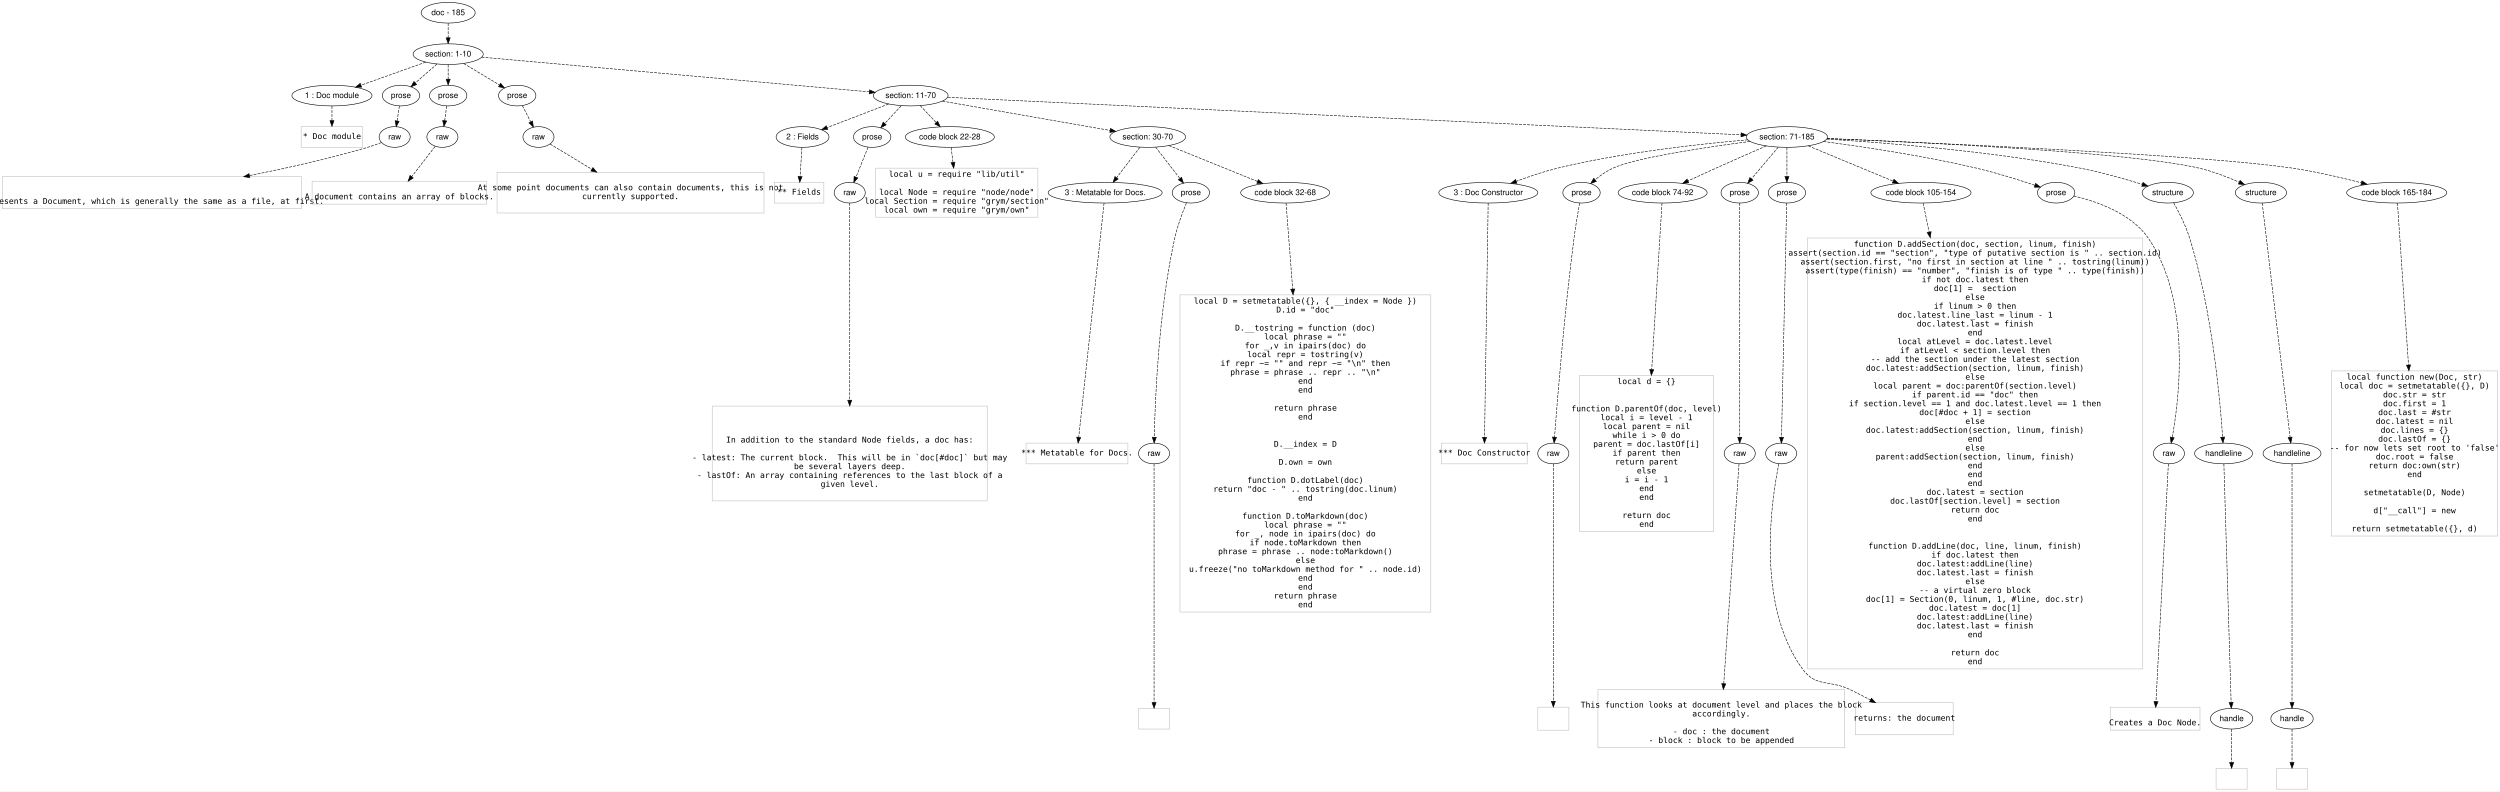
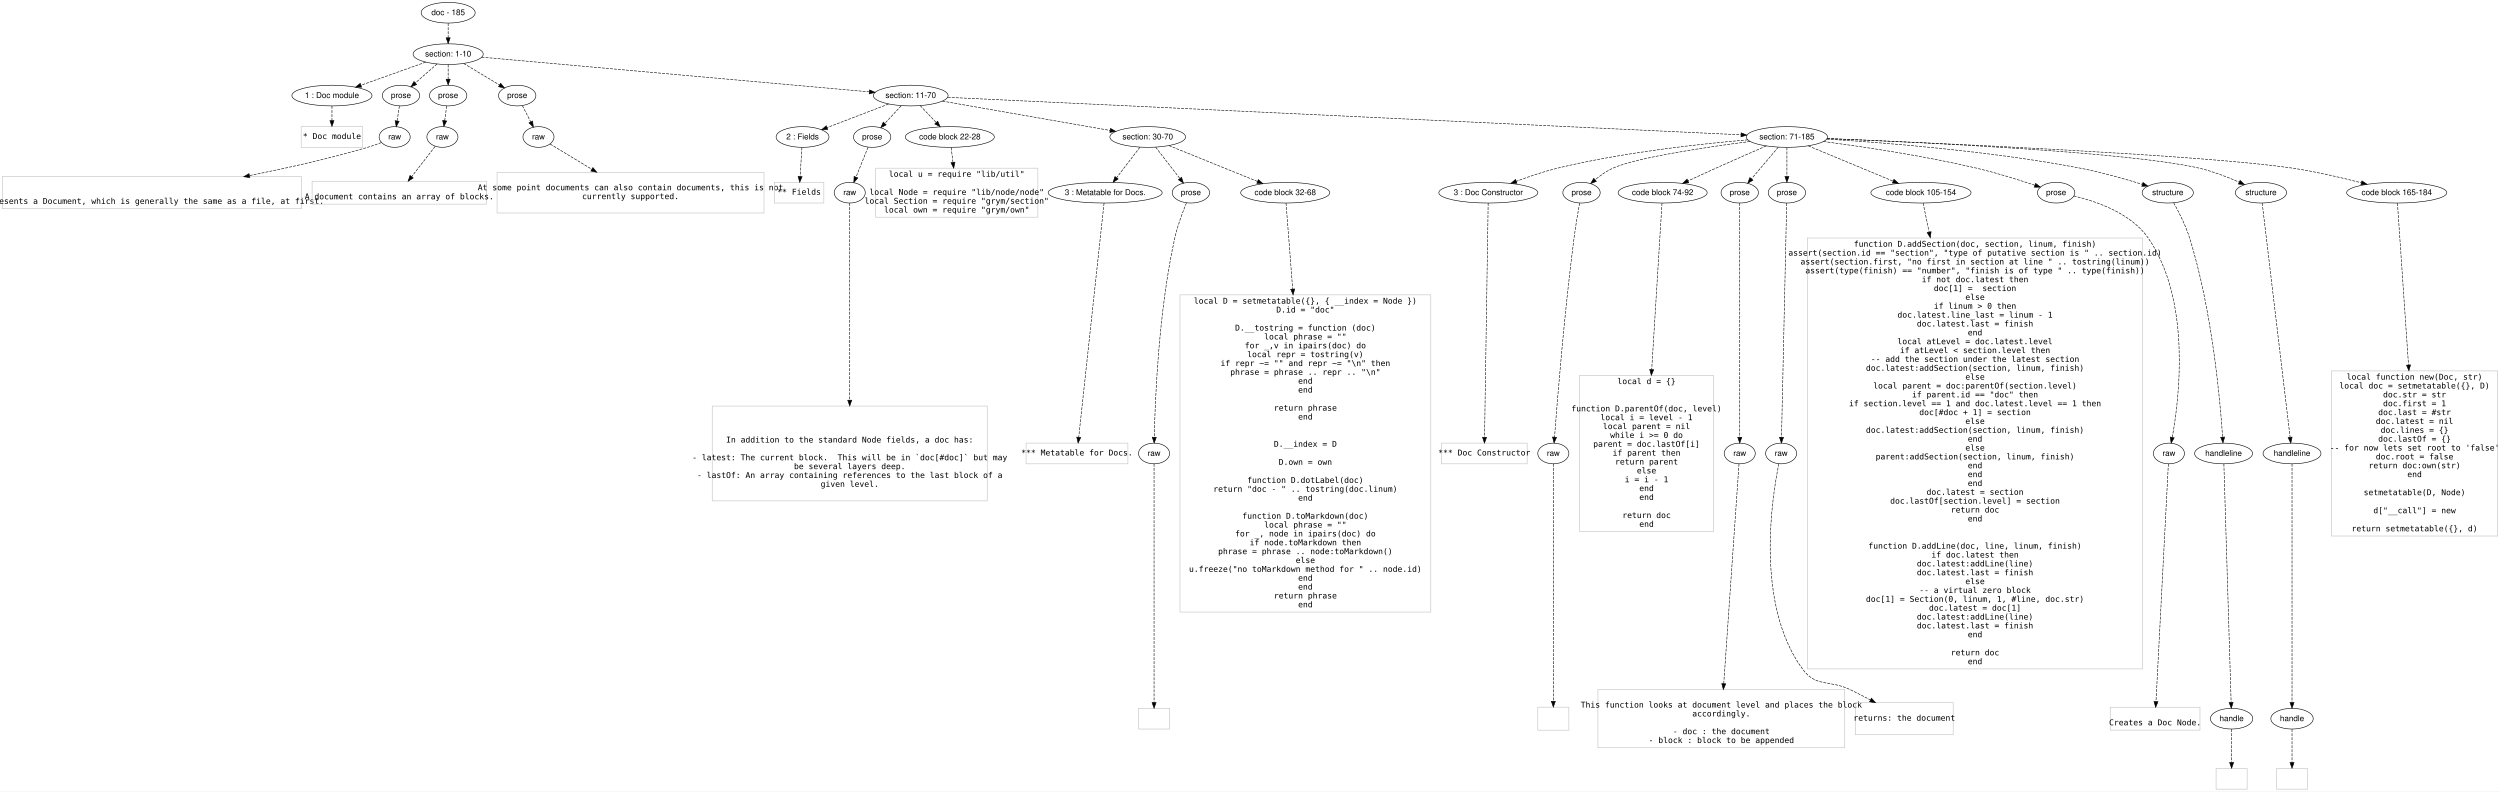
<svg xmlns="http://www.w3.org/2000/svg" width="4346pt" height="1376pt" viewBox="0.00 0.00 4345.50 1375.60">
  <g id="graph0" class="graph" transform="scale(1 1) rotate(0) translate(4 1371.602)">
    <polygon fill="#ffffff" stroke="transparent" points="-4,4 -4,-1371.602 4341.5,-1371.602 4341.5,4 -4,4" />
    <g id="node1" class="node">
      <ellipse fill="none" stroke="#000000" cx="775" cy="-1349.602" rx="46.958" ry="18" />
      <text text-anchor="middle" x="775" y="-1345.402" font-family="Helvetica,sans-Serif" font-size="14.00" fill="#000000">doc - 185</text>
    </g>
    <g id="node2" class="node">
      <ellipse fill="none" stroke="#000000" cx="775" cy="-1277.602" rx="60.983" ry="18" />
      <text text-anchor="middle" x="775" y="-1273.402" font-family="Helvetica,sans-Serif" font-size="14.00" fill="#000000">section: 1-10</text>
    </g>
    <g id="edge1" class="edge">
      <path fill="none" stroke="#000000" stroke-dasharray="5,2" d="M775,-1331.433C775,-1323.733 775,-1314.576 775,-1306.018" />
      <polygon fill="#000000" stroke="#000000" points="778.5,-1306.015 775,-1296.015 771.5,-1306.015 778.5,-1306.015" />
    </g>
    <g id="node3" class="node">
      <ellipse fill="none" stroke="#000000" cx="573" cy="-1205.602" rx="69.669" ry="18" />
      <text text-anchor="middle" x="573" y="-1201.402" font-family="Helvetica,sans-Serif" font-size="14.00" fill="#000000">1 : Doc module</text>
    </g>
    <g id="edge2" class="edge">
      <path fill="none" stroke="#000000" stroke-dasharray="5,2" d="M736.052,-1263.719C703.986,-1252.29 658.293,-1236.003 623.433,-1223.578" />
      <polygon fill="#000000" stroke="#000000" points="624.503,-1220.244 613.908,-1220.183 622.153,-1226.837 624.503,-1220.244" />
    </g>
    <g id="node4" class="node">
      <ellipse fill="none" stroke="#000000" cx="693" cy="-1205.602" rx="32.459" ry="18" />
      <text text-anchor="middle" x="693" y="-1201.402" font-family="Helvetica,sans-Serif" font-size="14.00" fill="#000000">prose</text>
    </g>
    <g id="edge3" class="edge">
      <path fill="none" stroke="#000000" stroke-dasharray="5,2" d="M755.567,-1260.539C744.301,-1250.646 729.996,-1238.086 717.91,-1227.474" />
      <polygon fill="#000000" stroke="#000000" points="720.165,-1224.796 710.341,-1220.828 715.547,-1230.056 720.165,-1224.796" />
    </g>
    <g id="node5" class="node">
      <ellipse fill="none" stroke="#000000" cx="775" cy="-1205.602" rx="32.459" ry="18" />
      <text text-anchor="middle" x="775" y="-1201.402" font-family="Helvetica,sans-Serif" font-size="14.00" fill="#000000">prose</text>
    </g>
    <g id="edge4" class="edge">
      <path fill="none" stroke="#000000" stroke-dasharray="5,2" d="M775,-1259.433C775,-1251.733 775,-1242.576 775,-1234.018" />
      <polygon fill="#000000" stroke="#000000" points="778.5,-1234.015 775,-1224.015 771.5,-1234.015 778.5,-1234.015" />
    </g>
    <g id="node6" class="node">
      <ellipse fill="none" stroke="#000000" cx="895" cy="-1205.602" rx="32.459" ry="18" />
      <text text-anchor="middle" x="895" y="-1201.402" font-family="Helvetica,sans-Serif" font-size="14.00" fill="#000000">prose</text>
    </g>
    <g id="edge5" class="edge">
      <path fill="none" stroke="#000000" stroke-dasharray="5,2" d="M801.93,-1261.444C820.423,-1250.348 845.011,-1235.595 864.27,-1224.04" />
      <polygon fill="#000000" stroke="#000000" points="866.2,-1226.964 872.974,-1218.817 862.598,-1220.961 866.2,-1226.964" />
    </g>
    <g id="node7" class="node">
      <ellipse fill="none" stroke="#000000" cx="1579" cy="-1205.602" rx="65.014" ry="18" />
      <text text-anchor="middle" x="1579" y="-1201.402" font-family="Helvetica,sans-Serif" font-size="14.00" fill="#000000">section: 11-70</text>
    </g>
    <g id="edge6" class="edge">
      <path fill="none" stroke="#000000" stroke-dasharray="5,2" d="M833.145,-1272.395C977.064,-1259.506 1349.615,-1226.144 1507.064,-1212.044" />
      <polygon fill="#000000" stroke="#000000" points="1507.472,-1215.521 1517.119,-1211.143 1506.847,-1208.549 1507.472,-1215.521" />
    </g>
    <g id="node8" class="node">
      <polygon fill="none" stroke="#c0c0c0" points="626.5,-1151.602 519.5,-1151.602 519.5,-1115.602 626.5,-1115.602 626.5,-1151.602" />
      <text text-anchor="middle" x="573" y="-1130.102" font-family="Inconsolata" font-size="14.00" fill="#000000"> * Doc module</text>
    </g>
    <g id="edge7" class="edge">
      <path fill="none" stroke="#000000" stroke-dasharray="5,2" d="M573,-1187.433C573,-1179.733 573,-1170.576 573,-1162.018" />
      <polygon fill="#000000" stroke="#000000" points="576.5,-1162.015 573,-1152.015 569.5,-1162.015 576.5,-1162.015" />
    </g>
    <g id="node9" class="node">
      <ellipse fill="none" stroke="#000000" cx="682" cy="-1133.602" rx="27" ry="18" />
      <text text-anchor="middle" x="682" y="-1129.402" font-family="Helvetica,sans-Serif" font-size="14.00" fill="#000000">raw</text>
    </g>
    <g id="edge8" class="edge">
      <path fill="none" stroke="#000000" stroke-dasharray="5,2" d="M690.224,-1187.433C689.03,-1179.614 687.606,-1170.294 686.281,-1161.624" />
      <polygon fill="#000000" stroke="#000000" points="689.707,-1160.872 684.737,-1151.515 682.787,-1161.929 689.707,-1160.872" />
    </g>
    <g id="node11" class="node">
      <ellipse fill="none" stroke="#000000" cx="765" cy="-1133.602" rx="27" ry="18" />
      <text text-anchor="middle" x="765" y="-1129.402" font-family="Helvetica,sans-Serif" font-size="14.00" fill="#000000">raw</text>
    </g>
    <g id="edge10" class="edge">
      <path fill="none" stroke="#000000" stroke-dasharray="5,2" d="M772.477,-1187.433C771.407,-1179.733 770.135,-1170.576 768.947,-1162.018" />
      <polygon fill="#000000" stroke="#000000" points="772.4,-1161.438 767.557,-1152.015 765.466,-1162.401 772.4,-1161.438" />
    </g>
    <g id="node13" class="node">
      <ellipse fill="none" stroke="#000000" cx="932" cy="-1133.602" rx="27" ry="18" />
      <text text-anchor="middle" x="932" y="-1129.402" font-family="Helvetica,sans-Serif" font-size="14.00" fill="#000000">raw</text>
    </g>
    <g id="edge12" class="edge">
      <path fill="none" stroke="#000000" stroke-dasharray="5,2" d="M903.957,-1188.172C908.32,-1179.682 913.658,-1169.294 918.501,-1159.869" />
      <polygon fill="#000000" stroke="#000000" points="921.668,-1161.364 923.126,-1150.87 915.442,-1158.165 921.668,-1161.364" />
    </g>
    <g id="node15" class="node">
      <ellipse fill="none" stroke="#000000" cx="1391" cy="-1133.602" rx="45.972" ry="18" />
      <text text-anchor="middle" x="1391" y="-1129.402" font-family="Helvetica,sans-Serif" font-size="14.00" fill="#000000">2 : Fields</text>
    </g>
    <g id="edge14" class="edge">
      <path fill="none" stroke="#000000" stroke-dasharray="5,2" d="M1540.502,-1190.858C1509.446,-1178.964 1465.797,-1162.247 1433.678,-1149.946" />
      <polygon fill="#000000" stroke="#000000" points="1434.697,-1146.589 1424.106,-1146.281 1432.193,-1153.126 1434.697,-1146.589" />
    </g>
    <g id="node16" class="node">
      <ellipse fill="none" stroke="#000000" cx="1512" cy="-1133.602" rx="32.459" ry="18" />
      <text text-anchor="middle" x="1512" y="-1129.402" font-family="Helvetica,sans-Serif" font-size="14.00" fill="#000000">prose</text>
    </g>
    <g id="edge15" class="edge">
      <path fill="none" stroke="#000000" stroke-dasharray="5,2" d="M1562.438,-1187.804C1553.877,-1178.603 1543.312,-1167.25 1534.067,-1157.316" />
      <polygon fill="#000000" stroke="#000000" points="1536.374,-1154.657 1527,-1149.721 1531.25,-1159.426 1536.374,-1154.657" />
    </g>
    <g id="node17" class="node">
      <ellipse fill="none" stroke="#000000" cx="1647" cy="-1133.602" rx="77.421" ry="18" />
      <text text-anchor="middle" x="1647" y="-1129.402" font-family="Helvetica,sans-Serif" font-size="14.00" fill="#000000">code block 22-28</text>
    </g>
    <g id="edge16" class="edge">
      <path fill="none" stroke="#000000" stroke-dasharray="5,2" d="M1595.461,-1188.172C1603.773,-1179.371 1614.011,-1168.531 1623.166,-1158.838" />
      <polygon fill="#000000" stroke="#000000" points="1625.897,-1161.044 1630.218,-1151.371 1620.807,-1156.237 1625.897,-1161.044" />
    </g>
    <g id="node18" class="node">
      <ellipse fill="none" stroke="#000000" cx="1991" cy="-1133.602" rx="65.819" ry="18" />
      <text text-anchor="middle" x="1991" y="-1129.402" font-family="Helvetica,sans-Serif" font-size="14.00" fill="#000000">section: 30-70</text>
    </g>
    <g id="edge17" class="edge">
      <path fill="none" stroke="#000000" stroke-dasharray="5,2" d="M1634.137,-1195.966C1709.626,-1182.774 1844.947,-1159.126 1925.505,-1145.047" />
      <polygon fill="#000000" stroke="#000000" points="1926.284,-1148.464 1935.532,-1143.295 1925.079,-1141.569 1926.284,-1148.464" />
    </g>
    <g id="node19" class="node">
      <ellipse fill="none" stroke="#000000" cx="3102" cy="-1133.602" rx="70.655" ry="18" />
      <text text-anchor="middle" x="3102" y="-1129.402" font-family="Helvetica,sans-Serif" font-size="14.00" fill="#000000">section: 71-185</text>
    </g>
    <g id="edge18" class="edge">
      <path fill="none" stroke="#000000" stroke-dasharray="5,2" d="M1643.469,-1202.554C1887.465,-1191.019 2754.059,-1150.051 3022.282,-1137.37" />
      <polygon fill="#000000" stroke="#000000" points="3022.506,-1140.864 3032.329,-1136.895 3022.175,-1133.872 3022.506,-1140.864" />
    </g>
    <g id="node10" class="node">
      <polygon fill="none" stroke="#c0c0c0" points="520,-1064.703 0,-1064.703 0,-1008.9 520,-1008.9 520,-1064.703" />
      <text text-anchor="middle" x="260" y="-1017.302" font-family="Inconsolata" font-size="14.00" fill="#000000"> Represents a Document, which is generally the same as a file, at first.</text>
    </g>
    <g id="edge9" class="edge">
      <path fill="none" stroke="#000000" stroke-dasharray="5,2" d="M658.822,-1123.888C651.308,-1120.966 642.879,-1117.922 635,-1115.602 568.686,-1096.07 494.419,-1079.411 429.582,-1066.511" />
      <polygon fill="#000000" stroke="#000000" points="430.163,-1063.058 419.674,-1064.554 428.807,-1069.925 430.163,-1063.058" />
    </g>
    <g id="node12" class="node">
      <polygon fill="none" stroke="#c0c0c0" points="841.5,-1056.704 538.5,-1056.704 538.5,-1016.899 841.5,-1016.899 841.5,-1056.704" />
      <text text-anchor="middle" x="690" y="-1025.302" font-family="Inconsolata" font-size="14.00" fill="#000000"> A document contains an array of blocks. </text>
    </g>
    <g id="edge11" class="edge">
      <path fill="none" stroke="#000000" stroke-dasharray="5,2" d="M752.277,-1117.181C741.144,-1102.811 724.735,-1081.633 711.556,-1064.623" />
      <polygon fill="#000000" stroke="#000000" points="714.274,-1062.417 705.382,-1056.655 708.74,-1066.704 714.274,-1062.417" />
    </g>
    <g id="node14" class="node">
      <polygon fill="none" stroke="#c0c0c0" points="1324,-1072.102 860,-1072.102 860,-1001.501 1324,-1001.501 1324,-1072.102" />
      <text text-anchor="middle" x="1092" y="-1041.002" font-family="Inconsolata" font-size="14.00" fill="#000000"> At some point documents can also contain documents, this is not</text>
      <text text-anchor="middle" x="1092" y="-1025.602" font-family="Inconsolata" font-size="14.00" fill="#000000"> currently supported.</text>
    </g>
    <g id="edge13" class="edge">
      <path fill="none" stroke="#000000" stroke-dasharray="5,2" d="M952.264,-1121.342C970.547,-1110.281 998.501,-1093.369 1024.615,-1077.57" />
      <polygon fill="#000000" stroke="#000000" points="1026.639,-1080.436 1033.384,-1072.265 1023.016,-1074.446 1026.639,-1080.436" />
    </g>
    <g id="node20" class="node">
      <polygon fill="none" stroke="#c0c0c0" points="1428,-1054.802 1342,-1054.802 1342,-1018.802 1428,-1018.802 1428,-1054.802" />
      <text text-anchor="middle" x="1385" y="-1033.302" font-family="Inconsolata" font-size="14.00" fill="#000000"> ** Fields</text>
    </g>
    <g id="edge19" class="edge">
      <path fill="none" stroke="#000000" stroke-dasharray="5,2" d="M1389.871,-1115.394C1388.992,-1101.198 1387.754,-1081.231 1386.746,-1064.976" />
      <polygon fill="#000000" stroke="#000000" points="1390.236,-1064.692 1386.123,-1054.927 1383.249,-1065.125 1390.236,-1064.692" />
    </g>
    <g id="node21" class="node">
      <ellipse fill="none" stroke="#000000" cx="1473" cy="-1036.802" rx="27" ry="18" />
      <text text-anchor="middle" x="1473" y="-1032.602" font-family="Helvetica,sans-Serif" font-size="14.00" fill="#000000">raw</text>
    </g>
    <g id="edge20" class="edge">
      <path fill="none" stroke="#000000" stroke-dasharray="5,2" d="M1504.847,-1115.847C1499.019,-1101.383 1490.693,-1080.716 1484.015,-1064.142" />
      <polygon fill="#000000" stroke="#000000" points="1487.091,-1062.411 1480.108,-1054.444 1480.599,-1065.027 1487.091,-1062.411" />
    </g>
    <g id="node23" class="node">
      <polygon fill="none" stroke="#c0c0c0" points="1800,-1079.403 1518,-1079.403 1518,-994.201 1800,-994.201 1800,-1079.403" />
      <text text-anchor="middle" x="1659" y="-1064.402" font-family="Inconsolata" font-size="14.00" fill="#000000">local u = require "lib/util"</text>
-       <text text-anchor="middle" x="1659" y="-1033.002" font-family="Inconsolata" font-size="14.00" fill="#000000">local Node = require "node/node"</text>
+       <text text-anchor="middle" x="1659" y="-1033.002" font-family="Inconsolata" font-size="14.00" fill="#000000">local Node = require "lib/node/node"</text>
      <text text-anchor="middle" x="1659" y="-1017.602" font-family="Inconsolata" font-size="14.00" fill="#000000">local Section = require "grym/section"</text>
      <text text-anchor="middle" x="1659" y="-1002.202" font-family="Inconsolata" font-size="14.00" fill="#000000">local own = require "grym/own"</text>
    </g>
    <g id="edge22" class="edge">
      <path fill="none" stroke="#000000" stroke-dasharray="5,2" d="M1649.257,-1115.394C1650.185,-1107.914 1651.311,-1098.831 1652.463,-1089.533" />
      <polygon fill="#000000" stroke="#000000" points="1655.959,-1089.779 1653.716,-1079.425 1649.012,-1088.918 1655.959,-1089.779" />
    </g>
    <g id="node24" class="node">
      <ellipse fill="none" stroke="#000000" cx="1917" cy="-1036.802" rx="99.145" ry="18" />
      <text text-anchor="middle" x="1917" y="-1032.602" font-family="Helvetica,sans-Serif" font-size="14.00" fill="#000000">3 : Metatable for Docs.</text>
    </g>
    <g id="edge23" class="edge">
      <path fill="none" stroke="#000000" stroke-dasharray="5,2" d="M1977.427,-1115.847C1966.128,-1101.067 1949.878,-1079.809 1937.074,-1063.061" />
      <polygon fill="#000000" stroke="#000000" points="1939.591,-1060.59 1930.737,-1054.772 1934.03,-1064.842 1939.591,-1060.59" />
    </g>
    <g id="node25" class="node">
      <ellipse fill="none" stroke="#000000" cx="2066" cy="-1036.802" rx="32.459" ry="18" />
      <text text-anchor="middle" x="2066" y="-1032.602" font-family="Helvetica,sans-Serif" font-size="14.00" fill="#000000">prose</text>
    </g>
    <g id="edge24" class="edge">
      <path fill="none" stroke="#000000" stroke-dasharray="5,2" d="M2004.756,-1115.847C2016.496,-1100.695 2033.51,-1078.736 2046.627,-1061.805" />
      <polygon fill="#000000" stroke="#000000" points="2049.725,-1063.522 2053.083,-1053.473 2044.192,-1059.234 2049.725,-1063.522" />
    </g>
    <g id="node26" class="node">
      <ellipse fill="none" stroke="#000000" cx="2230" cy="-1036.802" rx="77.421" ry="18" />
      <text text-anchor="middle" x="2230" y="-1032.602" font-family="Helvetica,sans-Serif" font-size="14.00" fill="#000000">code block 32-68</text>
    </g>
    <g id="edge25" class="edge">
      <path fill="none" stroke="#000000" stroke-dasharray="5,2" d="M2027.82,-1118.689C2069.139,-1101.954 2136.324,-1074.742 2181.797,-1056.325" />
      <polygon fill="#000000" stroke="#000000" points="2183.199,-1059.533 2191.154,-1052.535 2180.571,-1053.045 2183.199,-1059.533" />
    </g>
    <g id="node31" class="node">
      <ellipse fill="none" stroke="#000000" cx="2583" cy="-1036.802" rx="86.074" ry="18" />
      <text text-anchor="middle" x="2583" y="-1032.602" font-family="Helvetica,sans-Serif" font-size="14.00" fill="#000000">3 : Doc Constructor</text>
    </g>
    <g id="edge30" class="edge">
      <path fill="none" stroke="#000000" stroke-dasharray="5,2" d="M3033.964,-1128.643C2954.088,-1121.843 2818.03,-1107.195 2704,-1079.602 2679.663,-1073.713 2653.378,-1064.747 2631.544,-1056.54" />
      <polygon fill="#000000" stroke="#000000" points="2632.754,-1053.256 2622.164,-1052.959 2630.258,-1059.796 2632.754,-1053.256" />
    </g>
    <g id="node32" class="node">
      <ellipse fill="none" stroke="#000000" cx="2745" cy="-1036.802" rx="32.459" ry="18" />
      <text text-anchor="middle" x="2745" y="-1032.602" font-family="Helvetica,sans-Serif" font-size="14.00" fill="#000000">prose</text>
    </g>
    <g id="edge31" class="edge">
      <path fill="none" stroke="#000000" stroke-dasharray="5,2" d="M3037.985,-1125.825C2962.37,-1116.002 2841.598,-1098.134 2800,-1079.602 2788.831,-1074.626 2777.908,-1066.908 2768.779,-1059.389" />
      <polygon fill="#000000" stroke="#000000" points="2770.8,-1056.51 2760.943,-1052.624 2766.225,-1061.808 2770.8,-1056.51" />
    </g>
    <g id="node33" class="node">
      <ellipse fill="none" stroke="#000000" cx="2886" cy="-1036.802" rx="77.421" ry="18" />
      <text text-anchor="middle" x="2886" y="-1032.602" font-family="Helvetica,sans-Serif" font-size="14.00" fill="#000000">code block 74-92</text>
    </g>
    <g id="edge32" class="edge">
      <path fill="none" stroke="#000000" stroke-dasharray="5,2" d="M3066.134,-1118.054C3041.56,-1107.353 3008.247,-1092.751 2979,-1079.602 2963.025,-1072.42 2945.568,-1064.425 2930.137,-1057.307" />
      <polygon fill="#000000" stroke="#000000" points="2931.368,-1054.02 2920.822,-1053.004 2928.432,-1060.375 2931.368,-1054.02" />
    </g>
    <g id="node34" class="node">
      <ellipse fill="none" stroke="#000000" cx="3020" cy="-1036.802" rx="32.459" ry="18" />
      <text text-anchor="middle" x="3020" y="-1032.602" font-family="Helvetica,sans-Serif" font-size="14.00" fill="#000000">prose</text>
    </g>
    <g id="edge33" class="edge">
      <path fill="none" stroke="#000000" stroke-dasharray="5,2" d="M3086.96,-1115.847C3073.927,-1100.462 3054.95,-1078.059 3040.523,-1061.029" />
      <polygon fill="#000000" stroke="#000000" points="3042.986,-1058.522 3033.852,-1053.154 3037.645,-1063.047 3042.986,-1058.522" />
    </g>
    <g id="node35" class="node">
      <ellipse fill="none" stroke="#000000" cx="3102" cy="-1036.802" rx="32.459" ry="18" />
      <text text-anchor="middle" x="3102" y="-1032.602" font-family="Helvetica,sans-Serif" font-size="14.00" fill="#000000">prose</text>
    </g>
    <g id="edge34" class="edge">
      <path fill="none" stroke="#000000" stroke-dasharray="5,2" d="M3102,-1115.394C3102,-1101.198 3102,-1081.231 3102,-1064.976" />
      <polygon fill="#000000" stroke="#000000" points="3105.5,-1064.927 3102,-1054.927 3098.5,-1064.927 3105.5,-1064.927" />
    </g>
    <g id="node36" class="node">
      <ellipse fill="none" stroke="#000000" cx="3335" cy="-1036.802" rx="87.095" ry="18" />
      <text text-anchor="middle" x="3335" y="-1032.602" font-family="Helvetica,sans-Serif" font-size="14.00" fill="#000000">code block 105-154</text>
    </g>
    <g id="edge35" class="edge">
      <path fill="none" stroke="#000000" stroke-dasharray="5,2" d="M3139.177,-1118.156C3179.156,-1101.547 3242.87,-1075.077 3286.702,-1056.867" />
      <polygon fill="#000000" stroke="#000000" points="3288.12,-1060.068 3296.012,-1052.999 3285.435,-1053.604 3288.12,-1060.068" />
    </g>
    <g id="node37" class="node">
      <ellipse fill="none" stroke="#000000" cx="3570" cy="-1036.802" rx="32.459" ry="18" />
      <text text-anchor="middle" x="3570" y="-1032.602" font-family="Helvetica,sans-Serif" font-size="14.00" fill="#000000">prose</text>
    </g>
    <g id="edge36" class="edge">
      <path fill="none" stroke="#000000" stroke-dasharray="5,2" d="M3165.575,-1125.779C3232.214,-1116.972 3339.715,-1101.042 3431,-1079.602 3466.028,-1071.374 3505.129,-1059.045 3532.915,-1049.729" />
      <polygon fill="#000000" stroke="#000000" points="3534.262,-1052.968 3542.612,-1046.447 3532.017,-1046.338 3534.262,-1052.968" />
    </g>
    <g id="node38" class="node">
      <ellipse fill="none" stroke="#000000" cx="3764" cy="-1036.802" rx="44.518" ry="18" />
      <text text-anchor="middle" x="3764" y="-1032.602" font-family="Helvetica,sans-Serif" font-size="14.00" fill="#000000">structure</text>
    </g>
    <g id="edge37" class="edge">
      <path fill="none" stroke="#000000" stroke-dasharray="5,2" d="M3171.282,-1129.929C3269.729,-1123.88 3455.428,-1109.397 3611,-1079.602 3648.116,-1072.493 3689.329,-1060.734 3719.621,-1051.338" />
      <polygon fill="#000000" stroke="#000000" points="3720.961,-1054.586 3729.454,-1048.253 3718.865,-1047.907 3720.961,-1054.586" />
    </g>
    <g id="node39" class="node">
      <ellipse fill="none" stroke="#000000" cx="3926" cy="-1036.802" rx="44.518" ry="18" />
      <text text-anchor="middle" x="3926" y="-1032.602" font-family="Helvetica,sans-Serif" font-size="14.00" fill="#000000">structure</text>
    </g>
    <g id="edge38" class="edge">
      <path fill="none" stroke="#000000" stroke-dasharray="5,2" d="M3172.065,-1131.007C3327.38,-1124.819 3696.444,-1107.588 3818,-1079.602 3842.094,-1074.054 3867.877,-1064.006 3888.207,-1055.039" />
      <polygon fill="#000000" stroke="#000000" points="3889.75,-1058.183 3897.428,-1050.882 3886.873,-1051.801 3889.75,-1058.183" />
    </g>
    <g id="node40" class="node">
      <ellipse fill="none" stroke="#000000" cx="4162" cy="-1036.802" rx="87.095" ry="18" />
      <text text-anchor="middle" x="4162" y="-1032.602" font-family="Helvetica,sans-Serif" font-size="14.00" fill="#000000">code block 165-184</text>
    </g>
    <g id="edge39" class="edge">
      <path fill="none" stroke="#000000" stroke-dasharray="5,2" d="M3171.913,-1130.836C3351.261,-1123.494 3824.472,-1102.503 3980,-1079.602 4020.48,-1073.641 4065.224,-1063.173 4100.217,-1054.082" />
      <polygon fill="#000000" stroke="#000000" points="4101.5,-1057.363 4110.281,-1051.435 4099.72,-1050.593 4101.5,-1057.363" />
    </g>
    <g id="node22" class="node">
      <polygon fill="none" stroke="#c0c0c0" points="1712,-665.902 1234,-665.902 1234,-501.1 1712,-501.1 1712,-665.902" />
      <text text-anchor="middle" x="1473" y="-602.501" font-family="Inconsolata" font-size="14.00" fill="#000000"> In addition to the standard Node fields, a doc has:</text>
      <text text-anchor="middle" x="1473" y="-587.101" font-family="Inconsolata" font-size="14.00" fill="#000000"> </text>
      <text text-anchor="middle" x="1473" y="-571.701" font-family="Inconsolata" font-size="14.00" fill="#000000"> - latest: The current block.  This will be in `doc[#doc]` but may</text>
      <text text-anchor="middle" x="1473" y="-556.301" font-family="Inconsolata" font-size="14.00" fill="#000000">           be several layers deep.</text>
      <text text-anchor="middle" x="1473" y="-540.901" font-family="Inconsolata" font-size="14.00" fill="#000000"> - lastOf: An array containing references to the last block of a</text>
      <text text-anchor="middle" x="1473" y="-525.501" font-family="Inconsolata" font-size="14.00" fill="#000000">           given level.</text>
    </g>
    <g id="edge21" class="edge">
      <path fill="none" stroke="#000000" stroke-dasharray="5,2" d="M1473,-1018.752C1473,-962.305 1473,-786.335 1473,-676.193" />
      <polygon fill="#000000" stroke="#000000" points="1476.5,-676.076 1473,-666.076 1469.5,-676.076 1476.5,-676.076" />
    </g>
    <g id="node27" class="node">
      <polygon fill="none" stroke="#c0c0c0" points="1956.5,-601.501 1779.5,-601.501 1779.5,-565.501 1956.5,-565.501 1956.5,-601.501" />
      <text text-anchor="middle" x="1868" y="-580.001" font-family="Inconsolata" font-size="14.00" fill="#000000">*** Metatable for Docs.</text>
    </g>
    <g id="edge26" class="edge">
      <path fill="none" stroke="#000000" stroke-dasharray="5,2" d="M1915.049,-1018.752C1907.504,-948.955 1880.206,-696.414 1871.031,-611.544" />
      <polygon fill="#000000" stroke="#000000" points="1874.511,-611.168 1869.957,-601.602 1867.552,-611.92 1874.511,-611.168" />
    </g>
    <g id="node28" class="node">
      <ellipse fill="none" stroke="#000000" cx="2002" cy="-583.501" rx="27" ry="18" />
      <text text-anchor="middle" x="2002" y="-579.301" font-family="Helvetica,sans-Serif" font-size="14.00" fill="#000000">raw</text>
    </g>
    <g id="edge27" class="edge">
      <path fill="none" stroke="#000000" stroke-dasharray="5,2" d="M2058.261,-1019.019C2051.76,-1003.285 2042.786,-979.544 2038,-958.002 2009.802,-831.083 2003.69,-675.124 2002.366,-612.014" />
      <polygon fill="#000000" stroke="#000000" points="2005.859,-611.61 2002.175,-601.677 1998.86,-611.739 2005.859,-611.61" />
    </g>
    <g id="node30" class="node">
      <polygon fill="none" stroke="#c0c0c0" points="2483,-859.202 2047,-859.202 2047,-307.8 2483,-307.8 2483,-859.202" />
      <text text-anchor="middle" x="2265" y="-843.901" font-family="Inconsolata" font-size="14.00" fill="#000000">local D = setmetatable({}, { __index = Node })</text>
      <text text-anchor="middle" x="2265" y="-828.501" font-family="Inconsolata" font-size="14.00" fill="#000000">D.id = "doc"</text>
      <text text-anchor="middle" x="2265" y="-797.101" font-family="Inconsolata" font-size="14.00" fill="#000000">D.__tostring = function (doc)</text>
      <text text-anchor="middle" x="2265" y="-781.701" font-family="Inconsolata" font-size="14.00" fill="#000000">    local phrase = ""</text>
      <text text-anchor="middle" x="2265" y="-766.301" font-family="Inconsolata" font-size="14.00" fill="#000000">    for _,v in ipairs(doc) do</text>
      <text text-anchor="middle" x="2265" y="-750.901" font-family="Inconsolata" font-size="14.00" fill="#000000">        local repr = tostring(v)</text>
      <text text-anchor="middle" x="2265" y="-735.501" font-family="Inconsolata" font-size="14.00" fill="#000000">        if repr ~= "" and repr ~= "\n" then</text>
      <text text-anchor="middle" x="2265" y="-720.101" font-family="Inconsolata" font-size="14.00" fill="#000000">            phrase = phrase .. repr .. "\n"</text>
      <text text-anchor="middle" x="2265" y="-704.701" font-family="Inconsolata" font-size="14.00" fill="#000000">        end</text>
      <text text-anchor="middle" x="2265" y="-689.301" font-family="Inconsolata" font-size="14.00" fill="#000000">    end</text>
      <text text-anchor="middle" x="2265" y="-657.901" font-family="Inconsolata" font-size="14.00" fill="#000000">    return phrase </text>
      <text text-anchor="middle" x="2265" y="-642.501" font-family="Inconsolata" font-size="14.00" fill="#000000">end</text>
      <text text-anchor="middle" x="2265" y="-595.101" font-family="Inconsolata" font-size="14.00" fill="#000000">D.__index = D</text>
      <text text-anchor="middle" x="2265" y="-563.701" font-family="Inconsolata" font-size="14.00" fill="#000000">D.own = own</text>
      <text text-anchor="middle" x="2265" y="-532.301" font-family="Inconsolata" font-size="14.00" fill="#000000">function D.dotLabel(doc)</text>
      <text text-anchor="middle" x="2265" y="-516.901" font-family="Inconsolata" font-size="14.00" fill="#000000">    return "doc - " .. tostring(doc.linum)</text>
      <text text-anchor="middle" x="2265" y="-501.501" font-family="Inconsolata" font-size="14.00" fill="#000000">end </text>
      <text text-anchor="middle" x="2265" y="-470.101" font-family="Inconsolata" font-size="14.00" fill="#000000">function D.toMarkdown(doc)</text>
      <text text-anchor="middle" x="2265" y="-454.701" font-family="Inconsolata" font-size="14.00" fill="#000000">    local phrase = ""</text>
      <text text-anchor="middle" x="2265" y="-439.301" font-family="Inconsolata" font-size="14.00" fill="#000000">    for _, node in ipairs(doc) do</text>
      <text text-anchor="middle" x="2265" y="-423.901" font-family="Inconsolata" font-size="14.00" fill="#000000">        if node.toMarkdown then</text>
      <text text-anchor="middle" x="2265" y="-408.501" font-family="Inconsolata" font-size="14.00" fill="#000000">            phrase = phrase .. node:toMarkdown()</text>
      <text text-anchor="middle" x="2265" y="-393.101" font-family="Inconsolata" font-size="14.00" fill="#000000">        else </text>
      <text text-anchor="middle" x="2265" y="-377.701" font-family="Inconsolata" font-size="14.00" fill="#000000">            u.freeze("no toMarkdown method for " .. node.id)</text>
      <text text-anchor="middle" x="2265" y="-362.3" font-family="Inconsolata" font-size="14.00" fill="#000000">        end</text>
      <text text-anchor="middle" x="2265" y="-346.901" font-family="Inconsolata" font-size="14.00" fill="#000000">    end</text>
      <text text-anchor="middle" x="2265" y="-331.5" font-family="Inconsolata" font-size="14.00" fill="#000000">    return phrase</text>
      <text text-anchor="middle" x="2265" y="-316.101" font-family="Inconsolata" font-size="14.00" fill="#000000">end</text>
    </g>
    <g id="edge29" class="edge">
      <path fill="none" stroke="#000000" stroke-dasharray="5,2" d="M2231.394,-1018.752C2233.551,-990.813 2237.969,-933.592 2242.913,-869.564" />
      <polygon fill="#000000" stroke="#000000" points="2246.43,-869.473 2243.71,-859.233 2239.451,-868.934 2246.43,-869.473" />
    </g>
    <g id="node29" class="node">
      <polygon fill="none" stroke="#c0c0c0" points="2029,-140.5 1975,-140.5 1975,-104.5 2029,-104.5 2029,-140.5" />
    </g>
    <g id="edge28" class="edge">
      <path fill="none" stroke="#000000" stroke-dasharray="5,2" d="M2002,-565.429C2002,-494.788 2002,-236.984 2002,-150.787" />
      <polygon fill="#000000" stroke="#000000" points="2005.5,-150.697 2002,-140.697 1998.5,-150.697 2005.5,-150.697" />
    </g>
    <g id="node41" class="node">
      <polygon fill="none" stroke="#c0c0c0" points="2650.5,-601.501 2501.5,-601.501 2501.5,-565.501 2650.5,-565.501 2650.5,-601.501" />
      <text text-anchor="middle" x="2576" y="-580.001" font-family="Inconsolata" font-size="14.00" fill="#000000">*** Doc Constructor</text>
    </g>
    <g id="edge40" class="edge">
      <path fill="none" stroke="#000000" stroke-dasharray="5,2" d="M2582.721,-1018.752C2581.644,-949.026 2577.752,-696.928 2576.437,-611.804" />
      <polygon fill="#000000" stroke="#000000" points="2579.934,-611.547 2576.28,-601.602 2572.934,-611.655 2579.934,-611.547" />
    </g>
    <g id="node42" class="node">
      <ellipse fill="none" stroke="#000000" cx="2696" cy="-583.501" rx="27" ry="18" />
      <text text-anchor="middle" x="2696" y="-579.301" font-family="Helvetica,sans-Serif" font-size="14.00" fill="#000000">raw</text>
    </g>
    <g id="edge41" class="edge">
      <path fill="none" stroke="#000000" stroke-dasharray="5,2" d="M2741.656,-1018.7C2738.797,-1002.762 2734.725,-978.9 2732,-958.002 2715.229,-829.385 2702.815,-674.966 2698.09,-612.162" />
      <polygon fill="#000000" stroke="#000000" points="2701.556,-611.578 2697.323,-601.866 2694.575,-612.098 2701.556,-611.578" />
    </g>
    <g id="node44" class="node">
      <polygon fill="none" stroke="#c0c0c0" points="2974.5,-719.102 2741.5,-719.102 2741.5,-447.9 2974.5,-447.9 2974.5,-719.102" />
      <text text-anchor="middle" x="2858" y="-704.101" font-family="Inconsolata" font-size="14.00" fill="#000000">local d = {}</text>
      <text text-anchor="middle" x="2858" y="-656.701" font-family="Inconsolata" font-size="14.00" fill="#000000">function D.parentOf(doc, level)</text>
      <text text-anchor="middle" x="2858" y="-641.301" font-family="Inconsolata" font-size="14.00" fill="#000000">    local i = level - 1</text>
      <text text-anchor="middle" x="2858" y="-625.901" font-family="Inconsolata" font-size="14.00" fill="#000000">    local parent = nil</text>
-       <text text-anchor="middle" x="2858" y="-610.501" font-family="Inconsolata" font-size="14.00" fill="#000000">    while i &gt; 0 do</text>
+       <text text-anchor="middle" x="2858" y="-610.501" font-family="Inconsolata" font-size="14.00" fill="#000000">    while i &gt;= 0 do</text>
      <text text-anchor="middle" x="2858" y="-595.101" font-family="Inconsolata" font-size="14.00" fill="#000000">        parent = doc.lastOf[i]</text>
      <text text-anchor="middle" x="2858" y="-579.701" font-family="Inconsolata" font-size="14.00" fill="#000000">        if parent then</text>
      <text text-anchor="middle" x="2858" y="-564.301" font-family="Inconsolata" font-size="14.00" fill="#000000">            return parent</text>
      <text text-anchor="middle" x="2858" y="-548.901" font-family="Inconsolata" font-size="14.00" fill="#000000">        else</text>
      <text text-anchor="middle" x="2858" y="-533.501" font-family="Inconsolata" font-size="14.00" fill="#000000">            i = i - 1</text>
      <text text-anchor="middle" x="2858" y="-518.101" font-family="Inconsolata" font-size="14.00" fill="#000000">        end</text>
      <text text-anchor="middle" x="2858" y="-502.701" font-family="Inconsolata" font-size="14.00" fill="#000000">    end</text>
      <text text-anchor="middle" x="2858" y="-471.301" font-family="Inconsolata" font-size="14.00" fill="#000000">    return doc</text>
      <text text-anchor="middle" x="2858" y="-455.901" font-family="Inconsolata" font-size="14.00" fill="#000000">end</text>
    </g>
    <g id="edge43" class="edge">
      <path fill="none" stroke="#000000" stroke-dasharray="5,2" d="M2884.885,-1018.752C2881.922,-970.777 2873.625,-836.462 2867.025,-729.604" />
      <polygon fill="#000000" stroke="#000000" points="2870.501,-729.118 2866.392,-719.353 2863.515,-729.55 2870.501,-729.118" />
    </g>
    <g id="node45" class="node">
      <ellipse fill="none" stroke="#000000" cx="3020" cy="-583.501" rx="27" ry="18" />
      <text text-anchor="middle" x="3020" y="-579.301" font-family="Helvetica,sans-Serif" font-size="14.00" fill="#000000">raw</text>
    </g>
    <g id="edge44" class="edge">
      <path fill="none" stroke="#000000" stroke-dasharray="5,2" d="M3020,-1018.752C3020,-949.026 3020,-696.928 3020,-611.804" />
      <polygon fill="#000000" stroke="#000000" points="3023.5,-611.602 3020,-601.602 3016.5,-611.602 3023.5,-611.602" />
    </g>
    <g id="node47" class="node">
      <ellipse fill="none" stroke="#000000" cx="3092" cy="-583.501" rx="27" ry="18" />
      <text text-anchor="middle" x="3092" y="-579.301" font-family="Helvetica,sans-Serif" font-size="14.00" fill="#000000">raw</text>
    </g>
    <g id="edge46" class="edge">
      <path fill="none" stroke="#000000" stroke-dasharray="5,2" d="M3101.602,-1018.752C3100.064,-949.026 3094.502,-696.928 3092.624,-611.804" />
      <polygon fill="#000000" stroke="#000000" points="3096.119,-611.522 3092.399,-601.602 3089.121,-611.677 3096.119,-611.522" />
    </g>
    <g id="node49" class="node">
      <polygon fill="none" stroke="#c0c0c0" points="3720.5,-958.002 3137.5,-958.002 3137.5,-209 3720.5,-209 3720.5,-958.002" />
      <text text-anchor="middle" x="3429" y="-942.802" font-family="Inconsolata" font-size="14.00" fill="#000000">function D.addSection(doc, section, linum, finish)</text>
      <text text-anchor="middle" x="3429" y="-927.402" font-family="Inconsolata" font-size="14.00" fill="#000000">    assert(section.id == "section", "type of putative section is " .. section.id)</text>
      <text text-anchor="middle" x="3429" y="-912.001" font-family="Inconsolata" font-size="14.00" fill="#000000">    assert(section.first, "no first in section at line " .. tostring(linum))</text>
      <text text-anchor="middle" x="3429" y="-896.601" font-family="Inconsolata" font-size="14.00" fill="#000000">    assert(type(finish) == "number", "finish is of type " .. type(finish))</text>
      <text text-anchor="middle" x="3429" y="-881.201" font-family="Inconsolata" font-size="14.00" fill="#000000">    if not doc.latest then</text>
      <text text-anchor="middle" x="3429" y="-865.801" font-family="Inconsolata" font-size="14.00" fill="#000000">        doc[1] =  section</text>
      <text text-anchor="middle" x="3429" y="-850.401" font-family="Inconsolata" font-size="14.00" fill="#000000">    else</text>
      <text text-anchor="middle" x="3429" y="-835.001" font-family="Inconsolata" font-size="14.00" fill="#000000">        if linum &gt; 0 then</text>
      <text text-anchor="middle" x="3429" y="-819.601" font-family="Inconsolata" font-size="14.00" fill="#000000">            doc.latest.line_last = linum - 1</text>
      <text text-anchor="middle" x="3429" y="-804.201" font-family="Inconsolata" font-size="14.00" fill="#000000">            doc.latest.last = finish   </text>
      <text text-anchor="middle" x="3429" y="-788.801" font-family="Inconsolata" font-size="14.00" fill="#000000">        end</text>
      <text text-anchor="middle" x="3429" y="-773.401" font-family="Inconsolata" font-size="14.00" fill="#000000">        local atLevel = doc.latest.level </text>
      <text text-anchor="middle" x="3429" y="-758.001" font-family="Inconsolata" font-size="14.00" fill="#000000">        if atLevel &lt; section.level then</text>
      <text text-anchor="middle" x="3429" y="-742.601" font-family="Inconsolata" font-size="14.00" fill="#000000">            -- add the section under the latest section</text>
      <text text-anchor="middle" x="3429" y="-727.201" font-family="Inconsolata" font-size="14.00" fill="#000000">            doc.latest:addSection(section, linum, finish)</text>
      <text text-anchor="middle" x="3429" y="-711.801" font-family="Inconsolata" font-size="14.00" fill="#000000">        else</text>
      <text text-anchor="middle" x="3429" y="-696.401" font-family="Inconsolata" font-size="14.00" fill="#000000">            local parent = doc:parentOf(section.level)</text>
      <text text-anchor="middle" x="3429" y="-681.001" font-family="Inconsolata" font-size="14.00" fill="#000000">            if parent.id == "doc" then</text>
      <text text-anchor="middle" x="3429" y="-665.601" font-family="Inconsolata" font-size="14.00" fill="#000000">                if section.level == 1 and doc.latest.level == 1 then</text>
      <text text-anchor="middle" x="3429" y="-650.201" font-family="Inconsolata" font-size="14.00" fill="#000000">                    doc[#doc + 1] = section</text>
      <text text-anchor="middle" x="3429" y="-634.801" font-family="Inconsolata" font-size="14.00" fill="#000000">                else</text>
      <text text-anchor="middle" x="3429" y="-619.401" font-family="Inconsolata" font-size="14.00" fill="#000000">                    doc.latest:addSection(section, linum, finish)</text>
      <text text-anchor="middle" x="3429" y="-604.001" font-family="Inconsolata" font-size="14.00" fill="#000000">                end</text>
      <text text-anchor="middle" x="3429" y="-588.601" font-family="Inconsolata" font-size="14.00" fill="#000000">            else</text>
      <text text-anchor="middle" x="3429" y="-573.201" font-family="Inconsolata" font-size="14.00" fill="#000000">                parent:addSection(section, linum, finish)</text>
      <text text-anchor="middle" x="3429" y="-557.801" font-family="Inconsolata" font-size="14.00" fill="#000000">            end</text>
      <text text-anchor="middle" x="3429" y="-542.401" font-family="Inconsolata" font-size="14.00" fill="#000000">        end</text>
      <text text-anchor="middle" x="3429" y="-527.001" font-family="Inconsolata" font-size="14.00" fill="#000000">    end</text>
      <text text-anchor="middle" x="3429" y="-511.601" font-family="Inconsolata" font-size="14.00" fill="#000000">    doc.latest = section</text>
      <text text-anchor="middle" x="3429" y="-496.201" font-family="Inconsolata" font-size="14.00" fill="#000000">    doc.lastOf[section.level] = section</text>
      <text text-anchor="middle" x="3429" y="-480.801" font-family="Inconsolata" font-size="14.00" fill="#000000">    return doc</text>
      <text text-anchor="middle" x="3429" y="-465.401" font-family="Inconsolata" font-size="14.00" fill="#000000">end</text>
      <text text-anchor="middle" x="3429" y="-418.001" font-family="Inconsolata" font-size="14.00" fill="#000000">function D.addLine(doc, line, linum, finish)</text>
      <text text-anchor="middle" x="3429" y="-402.601" font-family="Inconsolata" font-size="14.00" fill="#000000">    if doc.latest then</text>
      <text text-anchor="middle" x="3429" y="-387.2" font-family="Inconsolata" font-size="14.00" fill="#000000">        doc.latest:addLine(line)</text>
      <text text-anchor="middle" x="3429" y="-371.8" font-family="Inconsolata" font-size="14.00" fill="#000000">        doc.latest.last = finish</text>
      <text text-anchor="middle" x="3429" y="-356.4" font-family="Inconsolata" font-size="14.00" fill="#000000">    else</text>
      <text text-anchor="middle" x="3429" y="-341" font-family="Inconsolata" font-size="14.00" fill="#000000">        -- a virtual zero block</text>
      <text text-anchor="middle" x="3429" y="-325.6" font-family="Inconsolata" font-size="14.00" fill="#000000">        doc[1] = Section(0, linum, 1, #line, doc.str)</text>
      <text text-anchor="middle" x="3429" y="-310.2" font-family="Inconsolata" font-size="14.00" fill="#000000">        doc.latest = doc[1]</text>
      <text text-anchor="middle" x="3429" y="-294.8" font-family="Inconsolata" font-size="14.00" fill="#000000">        doc.latest:addLine(line)</text>
      <text text-anchor="middle" x="3429" y="-279.4" font-family="Inconsolata" font-size="14.00" fill="#000000">        doc.latest.last = finish</text>
      <text text-anchor="middle" x="3429" y="-264" font-family="Inconsolata" font-size="14.00" fill="#000000">    end</text>
      <text text-anchor="middle" x="3429" y="-232.6" font-family="Inconsolata" font-size="14.00" fill="#000000">    return doc</text>
      <text text-anchor="middle" x="3429" y="-217.2" font-family="Inconsolata" font-size="14.00" fill="#000000">end</text>
    </g>
    <g id="edge48" class="edge">
      <path fill="none" stroke="#000000" stroke-dasharray="5,2" d="M3338.743,-1018.752C3341.23,-1006.757 3344.837,-989.365 3349.194,-968.355" />
      <polygon fill="#000000" stroke="#000000" points="3352.644,-968.955 3351.247,-958.453 3345.789,-967.534 3352.644,-968.955" />
    </g>
    <g id="node50" class="node">
      <ellipse fill="none" stroke="#000000" cx="3766" cy="-583.501" rx="27" ry="18" />
      <text text-anchor="middle" x="3766" y="-579.301" font-family="Helvetica,sans-Serif" font-size="14.00" fill="#000000">raw</text>
    </g>
    <g id="edge49" class="edge">
      <path fill="none" stroke="#000000" stroke-dasharray="5,2" d="M3600.598,-1031.071C3637.909,-1022.33 3699.731,-1001.821 3730,-958.002 3805.078,-849.313 3784,-678.625 3771.837,-611.73" />
      <polygon fill="#000000" stroke="#000000" points="3775.208,-610.724 3769.906,-601.552 3768.331,-612.029 3775.208,-610.724" />
    </g>
    <g id="node52" class="node">
      <ellipse fill="none" stroke="#000000" cx="3861" cy="-583.501" rx="50.358" ry="18" />
      <text text-anchor="middle" x="3861" y="-579.301" font-family="Helvetica,sans-Serif" font-size="14.00" fill="#000000">handleline</text>
    </g>
    <g id="edge51" class="edge">
      <path fill="none" stroke="#000000" stroke-dasharray="5,2" d="M3774.311,-1019.263C3783.01,-1003.686 3795.116,-980.037 3802,-958.002 3841.148,-832.69 3855.109,-675.303 3859.366,-611.896" />
      <polygon fill="#000000" stroke="#000000" points="3862.863,-612.064 3860.011,-601.86 3855.877,-611.615 3862.863,-612.064" />
    </g>
    <g id="node55" class="node">
      <ellipse fill="none" stroke="#000000" cx="3980" cy="-583.501" rx="50.358" ry="18" />
      <text text-anchor="middle" x="3980" y="-579.301" font-family="Helvetica,sans-Serif" font-size="14.00" fill="#000000">handleline</text>
    </g>
    <g id="edge54" class="edge">
      <path fill="none" stroke="#000000" stroke-dasharray="5,2" d="M3928.15,-1018.752C3936.465,-948.955 3966.549,-696.414 3976.659,-611.544" />
      <polygon fill="#000000" stroke="#000000" points="3980.136,-611.946 3977.844,-601.602 3973.185,-611.118 3980.136,-611.946" />
    </g>
    <g id="node58" class="node">
      <polygon fill="none" stroke="#c0c0c0" points="4337.5,-727.001 4048.5,-727.001 4048.5,-440 4337.5,-440 4337.5,-727.001" />
      <text text-anchor="middle" x="4193" y="-711.801" font-family="Inconsolata" font-size="14.00" fill="#000000">local function new(Doc, str)</text>
      <text text-anchor="middle" x="4193" y="-696.401" font-family="Inconsolata" font-size="14.00" fill="#000000">    local doc = setmetatable({}, D)</text>
      <text text-anchor="middle" x="4193" y="-681.001" font-family="Inconsolata" font-size="14.00" fill="#000000">    doc.str = str</text>
      <text text-anchor="middle" x="4193" y="-665.601" font-family="Inconsolata" font-size="14.00" fill="#000000">    doc.first = 1</text>
      <text text-anchor="middle" x="4193" y="-650.201" font-family="Inconsolata" font-size="14.00" fill="#000000">    doc.last = #str</text>
      <text text-anchor="middle" x="4193" y="-634.801" font-family="Inconsolata" font-size="14.00" fill="#000000">    doc.latest = nil</text>
      <text text-anchor="middle" x="4193" y="-619.401" font-family="Inconsolata" font-size="14.00" fill="#000000">    doc.lines = {}</text>
      <text text-anchor="middle" x="4193" y="-604.001" font-family="Inconsolata" font-size="14.00" fill="#000000">    doc.lastOf = {}</text>
      <text text-anchor="middle" x="4193" y="-588.601" font-family="Inconsolata" font-size="14.00" fill="#000000">    -- for now lets set root to 'false'</text>
      <text text-anchor="middle" x="4193" y="-573.201" font-family="Inconsolata" font-size="14.00" fill="#000000">    doc.root = false</text>
      <text text-anchor="middle" x="4193" y="-557.801" font-family="Inconsolata" font-size="14.00" fill="#000000">    return doc:own(str)</text>
      <text text-anchor="middle" x="4193" y="-542.401" font-family="Inconsolata" font-size="14.00" fill="#000000">end</text>
      <text text-anchor="middle" x="4193" y="-511.001" font-family="Inconsolata" font-size="14.00" fill="#000000">setmetatable(D, Node)</text>
      <text text-anchor="middle" x="4193" y="-479.601" font-family="Inconsolata" font-size="14.00" fill="#000000">d["__call"] = new</text>
      <text text-anchor="middle" x="4193" y="-448.201" font-family="Inconsolata" font-size="14.00" fill="#000000">return setmetatable({}, d)</text>
    </g>
    <g id="edge57" class="edge">
      <path fill="none" stroke="#000000" stroke-dasharray="5,2" d="M4163.234,-1018.752C4166.436,-971.933 4175.261,-842.887 4182.477,-737.378" />
      <polygon fill="#000000" stroke="#000000" points="4185.979,-737.46 4183.17,-727.245 4178.995,-736.983 4185.979,-737.46" />
    </g>
    <g id="node43" class="node">
      <polygon fill="none" stroke="#c0c0c0" points="2723,-142.5 2669,-142.5 2669,-102.5 2723,-102.5 2723,-142.5" />
    </g>
    <g id="edge42" class="edge">
      <path fill="none" stroke="#000000" stroke-dasharray="5,2" d="M2696,-565.429C2696,-495.355 2696,-241.112 2696,-152.896" />
      <polygon fill="#000000" stroke="#000000" points="2699.5,-152.75 2696,-142.75 2692.5,-152.75 2699.5,-152.75" />
    </g>
    <g id="node46" class="node">
      <polygon fill="none" stroke="#c0c0c0" points="3202.5,-173 2773.5,-173 2773.5,-72 3202.5,-72 3202.5,-173" />
      <text text-anchor="middle" x="2988" y="-141.8" font-family="Inconsolata" font-size="14.00" fill="#000000"> This function looks at document level and places the block</text>
      <text text-anchor="middle" x="2988" y="-126.4" font-family="Inconsolata" font-size="14.00" fill="#000000"> accordingly.</text>
      <text text-anchor="middle" x="2988" y="-111" font-family="Inconsolata" font-size="14.00" fill="#000000"> </text>
      <text text-anchor="middle" x="2988" y="-95.6" font-family="Inconsolata" font-size="14.00" fill="#000000"> - doc : the document</text>
      <text text-anchor="middle" x="2988" y="-80.2" font-family="Inconsolata" font-size="14.00" fill="#000000"> - block : block to be appended</text>
    </g>
    <g id="edge45" class="edge">
      <path fill="none" stroke="#000000" stroke-dasharray="5,2" d="M3018.746,-565.429C3014.362,-502.276 2999.595,-289.538 2992.238,-183.556" />
      <polygon fill="#000000" stroke="#000000" points="2995.713,-183.067 2991.529,-173.334 2988.729,-183.552 2995.713,-183.067" />
    </g>
    <g id="node48" class="node">
      <polygon fill="none" stroke="#c0c0c0" points="3391,-150.402 3221,-150.402 3221,-94.599 3391,-94.599 3391,-150.402" />
      <text text-anchor="middle" x="3306" y="-119" font-family="Inconsolata" font-size="14.00" fill="#000000"> returns: the document</text>
    </g>
    <g id="edge47" class="edge">
      <path fill="none" stroke="#000000" stroke-dasharray="5,2" d="M3088.009,-565.69C3076.116,-507.767 3046.627,-321.973 3129,-209 3152.69,-176.51 3175.813,-190.53 3212,-173 3223.445,-167.456 3235.512,-161.254 3247.043,-155.145" />
      <polygon fill="#000000" stroke="#000000" points="3248.981,-158.078 3256.154,-150.28 3245.684,-151.903 3248.981,-158.078" />
    </g>
    <g id="node51" class="node">
      <polygon fill="none" stroke="#c0c0c0" points="3820,-142.402 3664,-142.402 3664,-102.598 3820,-102.598 3820,-142.402" />
      <text text-anchor="middle" x="3742" y="-111" font-family="Inconsolata" font-size="14.00" fill="#000000"> Creates a Doc Node.</text>
    </g>
    <g id="edge50" class="edge">
      <path fill="none" stroke="#000000" stroke-dasharray="5,2" d="M3765.059,-565.429C3761.403,-495.195 3748.115,-239.952 3743.551,-152.295" />
      <polygon fill="#000000" stroke="#000000" points="3747.042,-152.032 3743.027,-142.227 3740.052,-152.396 3747.042,-152.032" />
    </g>
    <g id="node53" class="node">
      <ellipse fill="none" stroke="#000000" cx="3875" cy="-122.5" rx="36.827" ry="18" />
      <text text-anchor="middle" x="3875" y="-118.3" font-family="Helvetica,sans-Serif" font-size="14.00" fill="#000000">handle</text>
    </g>
    <g id="edge52" class="edge">
      <path fill="none" stroke="#000000" stroke-dasharray="5,2" d="M3861.549,-565.429C3863.694,-494.788 3871.523,-236.984 3874.141,-150.787" />
      <polygon fill="#000000" stroke="#000000" points="3877.642,-150.798 3874.447,-140.697 3870.645,-150.586 3877.642,-150.798" />
    </g>
    <g id="node54" class="node">
      <polygon fill="none" stroke="#c0c0c0" points="3902,-36 3848,-36 3848,0 3902,0 3902,-36" />
    </g>
    <g id="edge53" class="edge">
      <path fill="none" stroke="#000000" stroke-dasharray="5,2" d="M3875,-104.298C3875,-88.362 3875,-64.942 3875,-46.52" />
      <polygon fill="#000000" stroke="#000000" points="3878.5,-46.344 3875,-36.345 3871.5,-46.345 3878.5,-46.344" />
    </g>
    <g id="node56" class="node">
      <ellipse fill="none" stroke="#000000" cx="3980" cy="-122.5" rx="36.827" ry="18" />
      <text text-anchor="middle" x="3980" y="-118.3" font-family="Helvetica,sans-Serif" font-size="14.00" fill="#000000">handle</text>
    </g>
    <g id="edge55" class="edge">
      <path fill="none" stroke="#000000" stroke-dasharray="5,2" d="M3980,-565.429C3980,-494.788 3980,-236.984 3980,-150.787" />
      <polygon fill="#000000" stroke="#000000" points="3983.5,-150.697 3980,-140.697 3976.5,-150.697 3983.5,-150.697" />
    </g>
    <g id="node57" class="node">
      <polygon fill="none" stroke="#c0c0c0" points="4007,-36 3953,-36 3953,0 4007,0 4007,-36" />
    </g>
    <g id="edge56" class="edge">
      <path fill="none" stroke="#000000" stroke-dasharray="5,2" d="M3980,-104.298C3980,-88.362 3980,-64.942 3980,-46.52" />
      <polygon fill="#000000" stroke="#000000" points="3983.5,-46.344 3980,-36.345 3976.5,-46.345 3983.5,-46.344" />
    </g>
  </g>
</svg>
